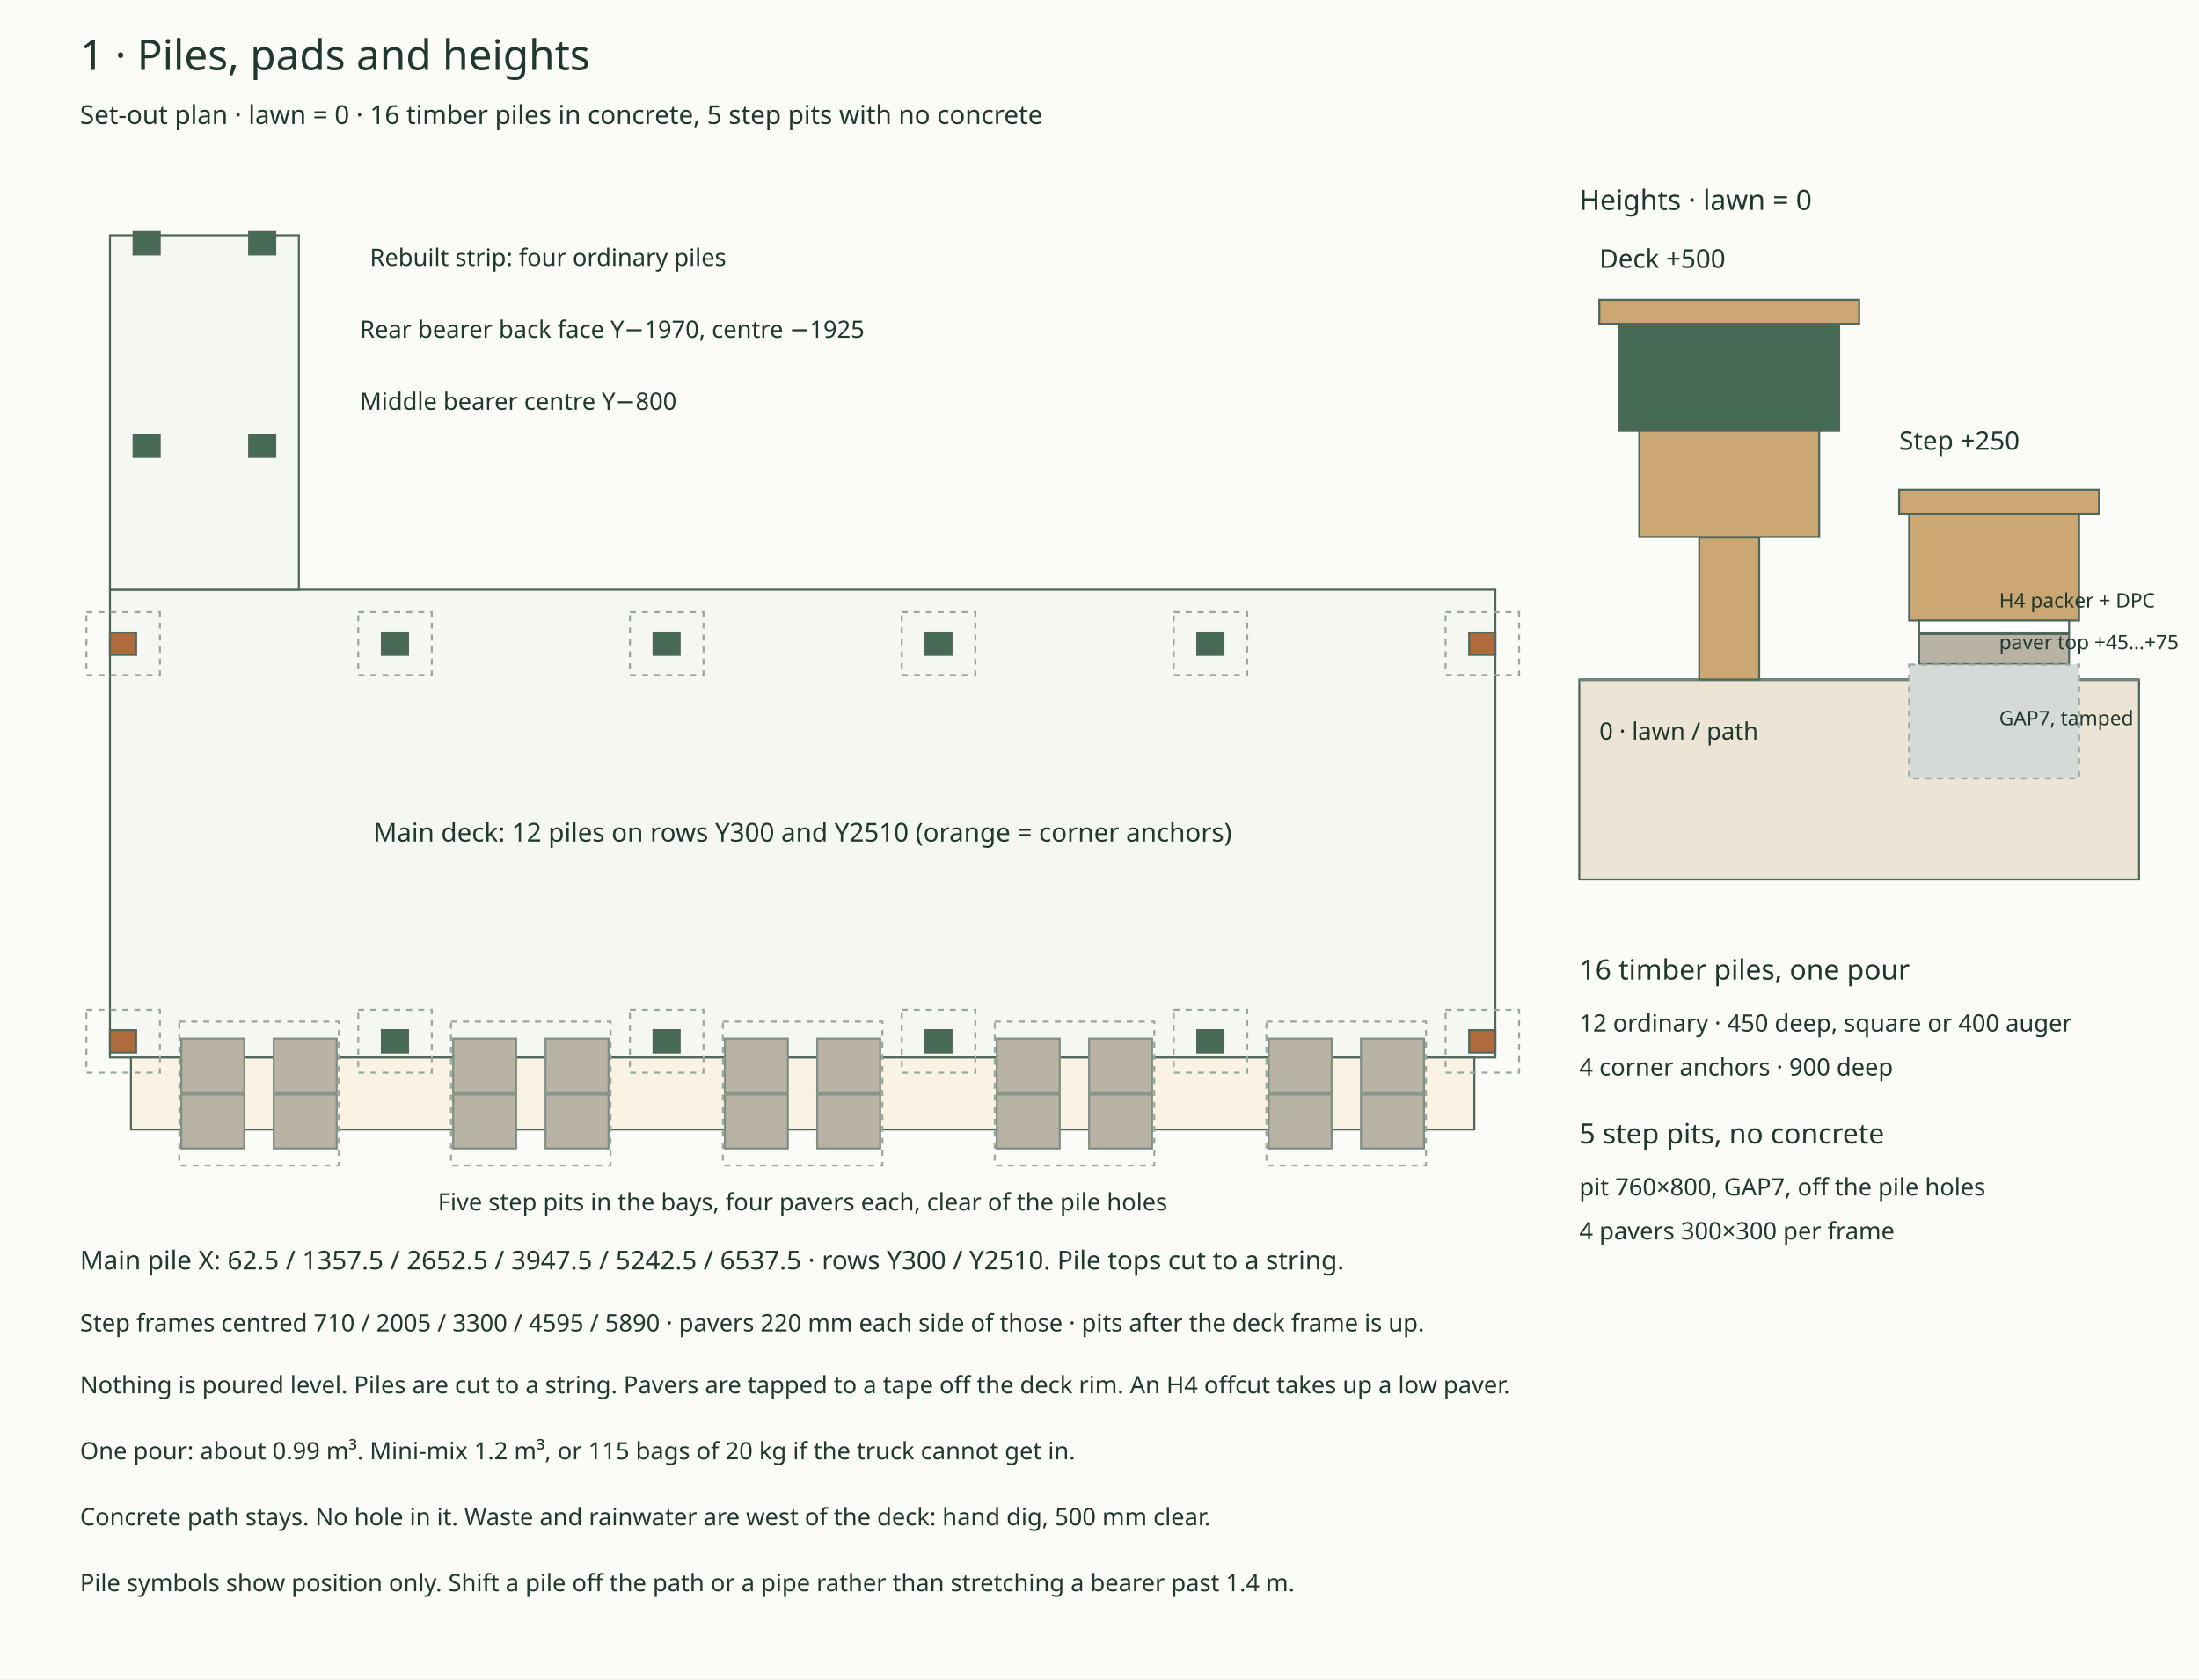
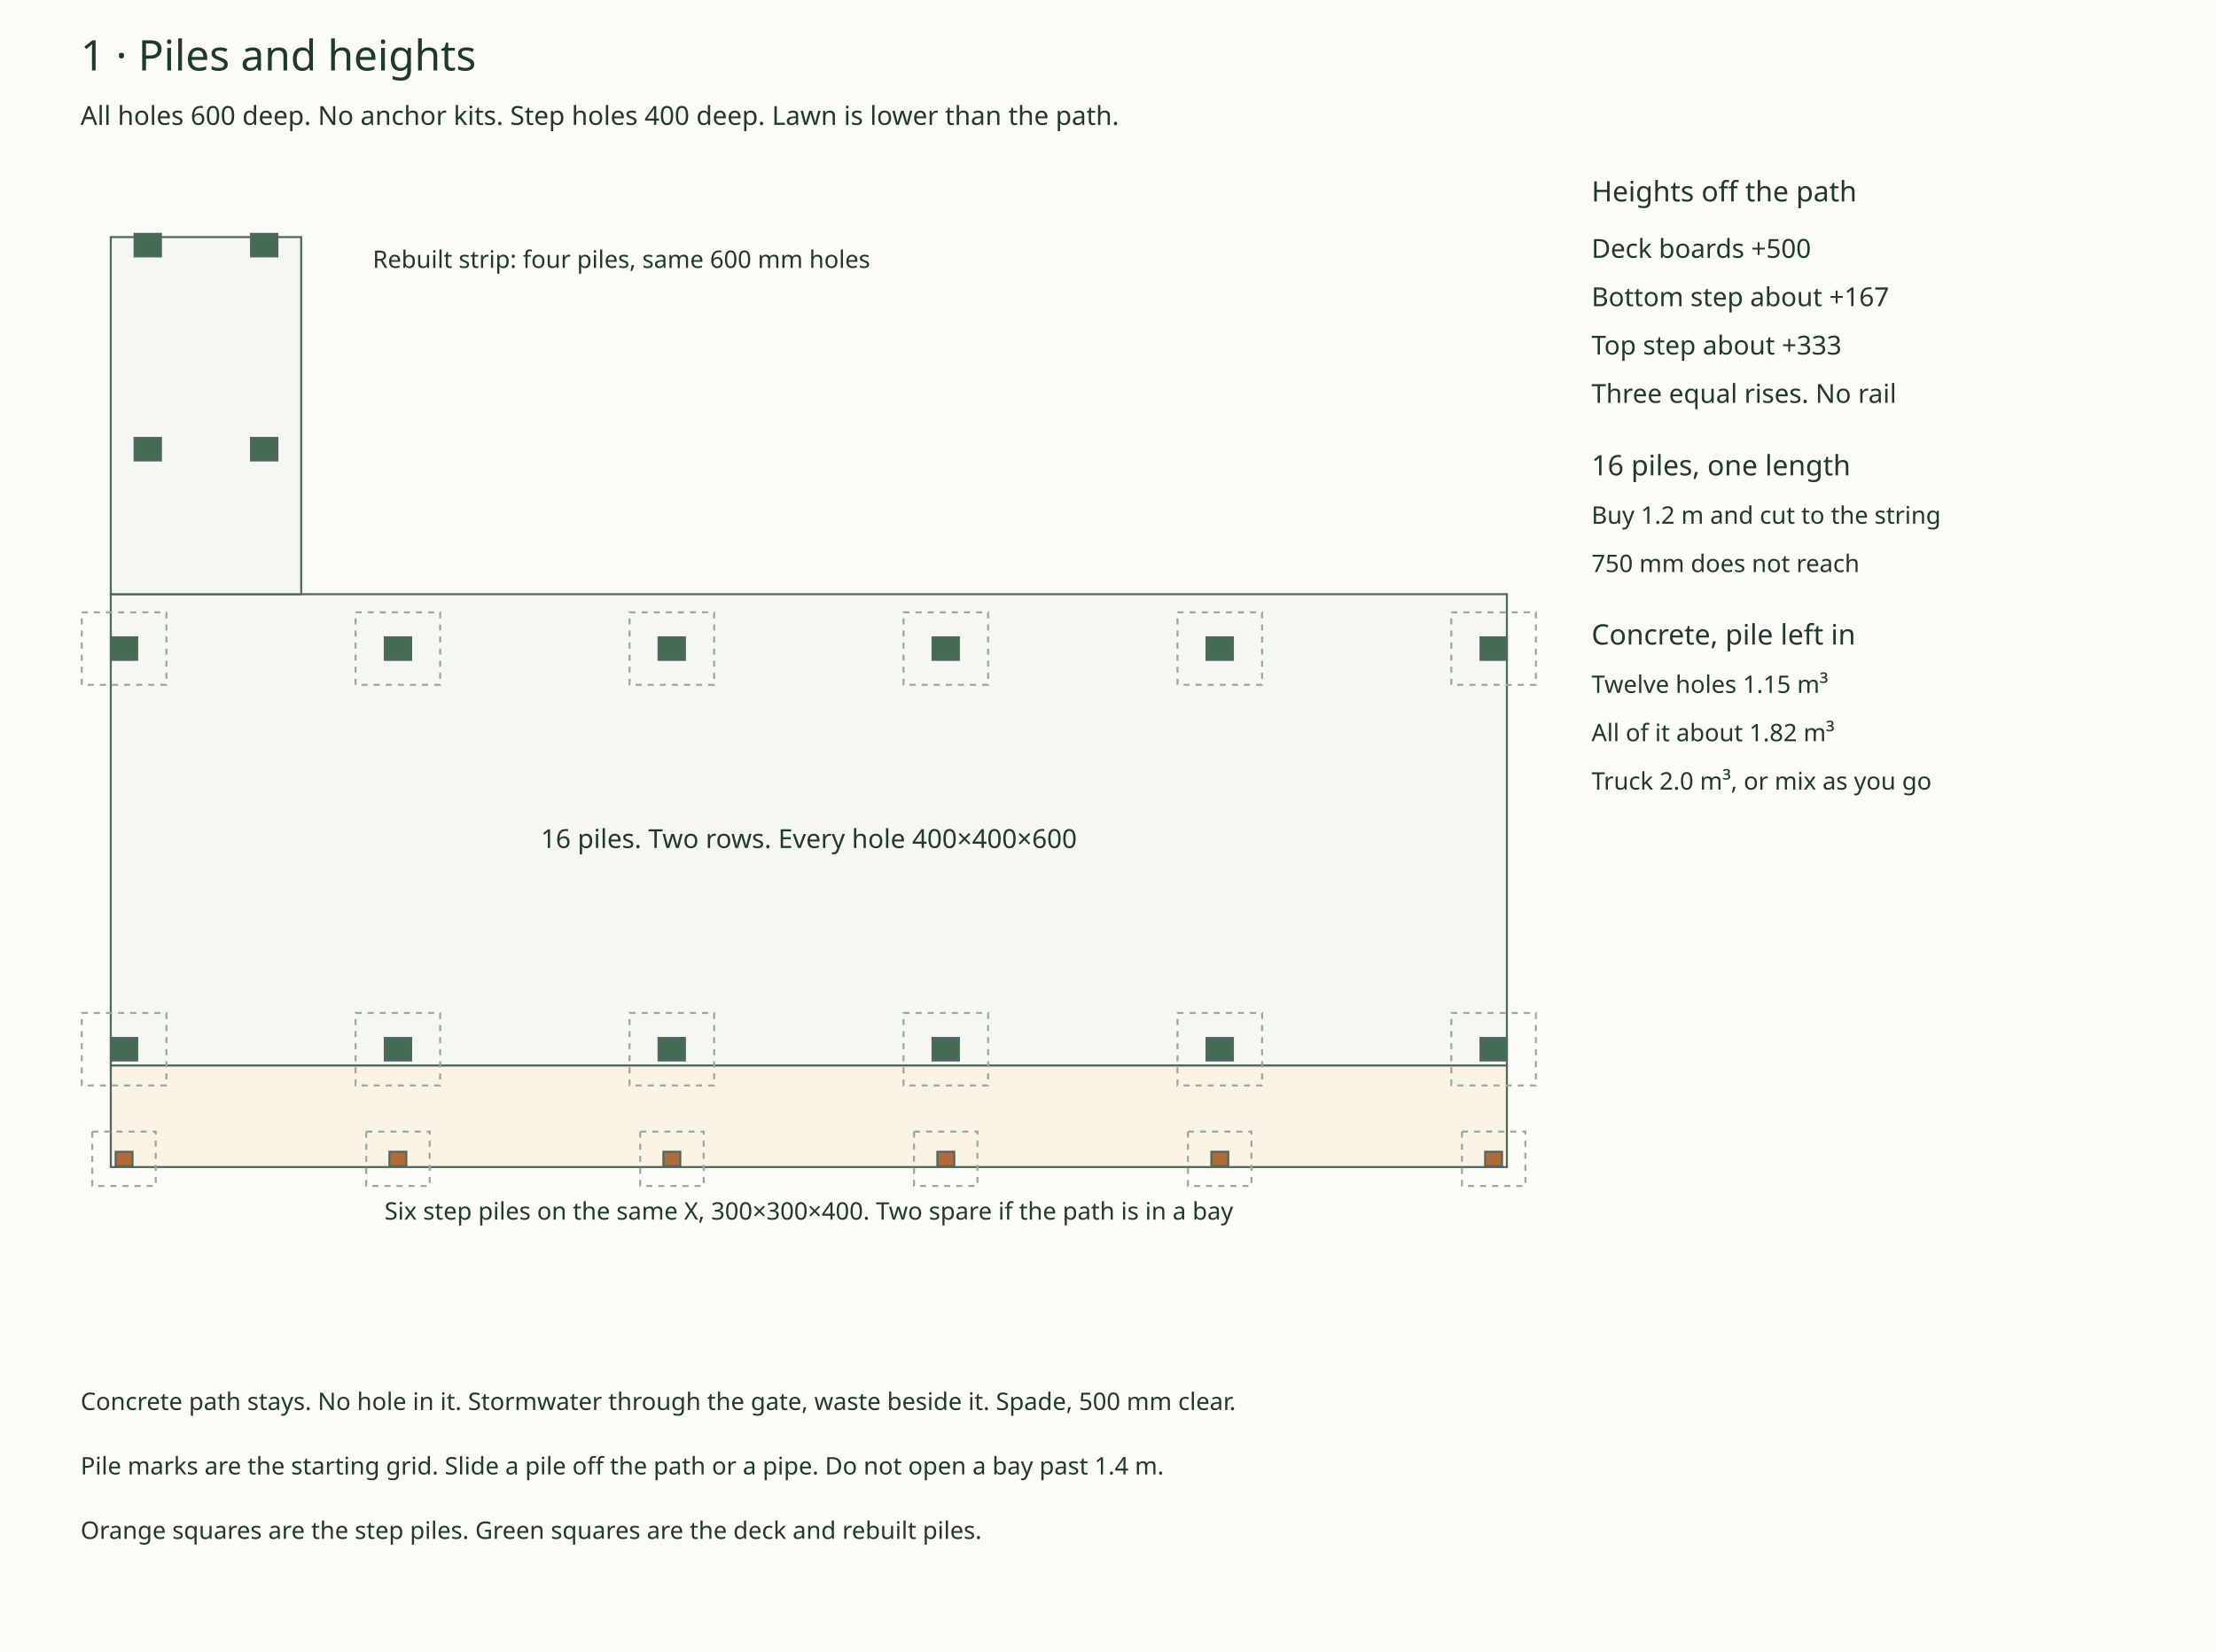
- <svg xmlns="http://www.w3.org/2000/svg" viewBox="0 0 1100 840" role="img" aria-label="Sixteen timber piles with four corner anchors, and five step pits between the pile holes; deck over the concrete path, drains to the west">
+ <svg xmlns="http://www.w3.org/2000/svg" viewBox="0 0 1100 820" role="img" aria-label="Sixteen piles in 600 mm holes and six step piles in 400 mm holes. No anchor piles. Deck over the path.">
  <style>text{font-family:system-ui,sans-serif;fill:#21382f}line{stroke-width:1.5}</style>
-   <rect width="1100" height="840" fill="#fbfbf8" />
-   <text x="40.0" y="35.0" font-size="21" text-anchor="start">1 · Piles, pads and heights</text>
-   <text x="40.0" y="62.0" font-size="13" text-anchor="start">Set-out plan · lawn = 0 · 16 timber piles in concrete, 5 step pits with no concrete</text>
+   <rect width="1100" height="820" fill="#fbfbf8" />
+   <text x="40.0" y="35.0" font-size="21" text-anchor="start">1 · Piles and heights</text>
+   <text x="40.0" y="62.0" font-size="13" text-anchor="start">All holes 600 deep. No anchor kits. Step holes 400 deep. Lawn is lower than the path.</text>
  <rect x="55.0" y="295.0" width="693.0" height="234.0" fill="#f5f7f2" stroke="#52675b" />
  <rect x="55.0" y="117.7" width="94.5" height="177.3" fill="#f5f7f2" stroke="#52675b" />
-   <rect x="65.5" y="529.0" width="672.0" height="36.0" fill="#faf3e4" stroke="#52675b" />
-   <rect x="43.2" y="306.2" width="36.8" height="31.5" fill="none" stroke="#9aa89f" stroke-dasharray="3 3" />
-   <rect x="55.0" y="316.4" width="13.1" height="11.2" fill="#af6b3c" stroke="#52675b" />
-   <rect x="179.2" y="306.2" width="36.8" height="31.5" fill="none" stroke="#9aa89f" stroke-dasharray="3 3" />
+   <rect x="55.0" y="529.0" width="693.0" height="50.4" fill="#faf3e4" stroke="#52675b" />
+   <rect x="40.6" y="304.0" width="42.0" height="36.0" fill="none" stroke="#9aa89f" stroke-dasharray="3 3" />
+   <rect x="55.0" y="316.4" width="13.1" height="11.2" fill="#456b54" stroke="#52675b" />
+   <rect x="176.5" y="304.0" width="42.0" height="36.0" fill="none" stroke="#9aa89f" stroke-dasharray="3 3" />
  <rect x="191.0" y="316.4" width="13.1" height="11.2" fill="#456b54" stroke="#52675b" />
-   <rect x="315.1" y="306.2" width="36.8" height="31.5" fill="none" stroke="#9aa89f" stroke-dasharray="3 3" />
+   <rect x="312.5" y="304.0" width="42.0" height="36.0" fill="none" stroke="#9aa89f" stroke-dasharray="3 3" />
  <rect x="326.9" y="316.4" width="13.1" height="11.2" fill="#456b54" stroke="#52675b" />
-   <rect x="451.1" y="306.2" width="36.8" height="31.5" fill="none" stroke="#9aa89f" stroke-dasharray="3 3" />
+   <rect x="448.5" y="304.0" width="42.0" height="36.0" fill="none" stroke="#9aa89f" stroke-dasharray="3 3" />
  <rect x="462.9" y="316.4" width="13.1" height="11.2" fill="#456b54" stroke="#52675b" />
-   <rect x="587.1" y="306.2" width="36.8" height="31.5" fill="none" stroke="#9aa89f" stroke-dasharray="3 3" />
+   <rect x="584.5" y="304.0" width="42.0" height="36.0" fill="none" stroke="#9aa89f" stroke-dasharray="3 3" />
  <rect x="598.9" y="316.4" width="13.1" height="11.2" fill="#456b54" stroke="#52675b" />
-   <rect x="723.1" y="306.2" width="36.8" height="31.5" fill="none" stroke="#9aa89f" stroke-dasharray="3 3" />
-   <rect x="734.9" y="316.4" width="13.1" height="11.2" fill="#af6b3c" stroke="#52675b" />
-   <rect x="43.2" y="505.1" width="36.8" height="31.5" fill="none" stroke="#9aa89f" stroke-dasharray="3 3" />
-   <rect x="55.0" y="515.3" width="13.1" height="11.2" fill="#af6b3c" stroke="#52675b" />
-   <rect x="179.2" y="505.1" width="36.8" height="31.5" fill="none" stroke="#9aa89f" stroke-dasharray="3 3" />
+   <rect x="720.4" y="304.0" width="42.0" height="36.0" fill="none" stroke="#9aa89f" stroke-dasharray="3 3" />
+   <rect x="734.9" y="316.4" width="13.1" height="11.2" fill="#456b54" stroke="#52675b" />
+   <rect x="40.6" y="502.9" width="42.0" height="36.0" fill="none" stroke="#9aa89f" stroke-dasharray="3 3" />
+   <rect x="55.0" y="515.3" width="13.1" height="11.2" fill="#456b54" stroke="#52675b" />
+   <rect x="176.5" y="502.9" width="42.0" height="36.0" fill="none" stroke="#9aa89f" stroke-dasharray="3 3" />
  <rect x="191.0" y="515.3" width="13.1" height="11.2" fill="#456b54" stroke="#52675b" />
-   <rect x="315.1" y="505.1" width="36.8" height="31.5" fill="none" stroke="#9aa89f" stroke-dasharray="3 3" />
+   <rect x="312.5" y="502.9" width="42.0" height="36.0" fill="none" stroke="#9aa89f" stroke-dasharray="3 3" />
  <rect x="326.9" y="515.3" width="13.1" height="11.2" fill="#456b54" stroke="#52675b" />
-   <rect x="451.1" y="505.1" width="36.8" height="31.5" fill="none" stroke="#9aa89f" stroke-dasharray="3 3" />
+   <rect x="448.5" y="502.9" width="42.0" height="36.0" fill="none" stroke="#9aa89f" stroke-dasharray="3 3" />
  <rect x="462.9" y="515.3" width="13.1" height="11.2" fill="#456b54" stroke="#52675b" />
-   <rect x="587.1" y="505.1" width="36.8" height="31.5" fill="none" stroke="#9aa89f" stroke-dasharray="3 3" />
+   <rect x="584.5" y="502.9" width="42.0" height="36.0" fill="none" stroke="#9aa89f" stroke-dasharray="3 3" />
  <rect x="598.9" y="515.3" width="13.1" height="11.2" fill="#456b54" stroke="#52675b" />
-   <rect x="723.1" y="505.1" width="36.8" height="31.5" fill="none" stroke="#9aa89f" stroke-dasharray="3 3" />
-   <rect x="734.9" y="515.3" width="13.1" height="11.2" fill="#af6b3c" stroke="#52675b" />
+   <rect x="720.4" y="502.9" width="42.0" height="36.0" fill="none" stroke="#9aa89f" stroke-dasharray="3 3" />
+   <rect x="734.9" y="515.3" width="13.1" height="11.2" fill="#456b54" stroke="#52675b" />
  <rect x="66.8" y="116.1" width="13.1" height="11.2" fill="#456b54" stroke="#52675b" />
  <rect x="124.6" y="116.1" width="13.1" height="11.2" fill="#456b54" stroke="#52675b" />
  <rect x="66.8" y="217.4" width="13.1" height="11.2" fill="#456b54" stroke="#52675b" />
  <rect x="124.6" y="217.4" width="13.1" height="11.2" fill="#456b54" stroke="#52675b" />
-   <rect x="89.7" y="511.0" width="79.8" height="72.0" fill="none" stroke="#9aa89f" stroke-dasharray="3 3" />
-   <rect x="90.7" y="519.5" width="31.5" height="27.0" fill="#b9b3a6" stroke="#7f8f86" />
-   <rect x="90.7" y="547.5" width="31.5" height="27.0" fill="#b9b3a6" stroke="#7f8f86" />
-   <rect x="136.9" y="519.5" width="31.5" height="27.0" fill="#b9b3a6" stroke="#7f8f86" />
-   <rect x="136.9" y="547.5" width="31.5" height="27.0" fill="#b9b3a6" stroke="#7f8f86" />
-   <rect x="225.6" y="511.0" width="79.8" height="72.0" fill="none" stroke="#9aa89f" stroke-dasharray="3 3" />
-   <rect x="226.7" y="519.5" width="31.5" height="27.0" fill="#b9b3a6" stroke="#7f8f86" />
-   <rect x="226.7" y="547.5" width="31.5" height="27.0" fill="#b9b3a6" stroke="#7f8f86" />
-   <rect x="272.9" y="519.5" width="31.5" height="27.0" fill="#b9b3a6" stroke="#7f8f86" />
-   <rect x="272.9" y="547.5" width="31.5" height="27.0" fill="#b9b3a6" stroke="#7f8f86" />
-   <rect x="361.6" y="511.0" width="79.8" height="72.0" fill="none" stroke="#9aa89f" stroke-dasharray="3 3" />
-   <rect x="362.6" y="519.5" width="31.5" height="27.0" fill="#b9b3a6" stroke="#7f8f86" />
-   <rect x="362.6" y="547.5" width="31.5" height="27.0" fill="#b9b3a6" stroke="#7f8f86" />
-   <rect x="408.8" y="519.5" width="31.5" height="27.0" fill="#b9b3a6" stroke="#7f8f86" />
-   <rect x="408.8" y="547.5" width="31.5" height="27.0" fill="#b9b3a6" stroke="#7f8f86" />
-   <rect x="497.6" y="511.0" width="79.8" height="72.0" fill="none" stroke="#9aa89f" stroke-dasharray="3 3" />
-   <rect x="498.6" y="519.5" width="31.5" height="27.0" fill="#b9b3a6" stroke="#7f8f86" />
-   <rect x="498.6" y="547.5" width="31.5" height="27.0" fill="#b9b3a6" stroke="#7f8f86" />
-   <rect x="544.8" y="519.5" width="31.5" height="27.0" fill="#b9b3a6" stroke="#7f8f86" />
-   <rect x="544.8" y="547.5" width="31.5" height="27.0" fill="#b9b3a6" stroke="#7f8f86" />
-   <rect x="633.5" y="511.0" width="79.8" height="72.0" fill="none" stroke="#9aa89f" stroke-dasharray="3 3" />
-   <rect x="634.6" y="519.5" width="31.5" height="27.0" fill="#b9b3a6" stroke="#7f8f86" />
-   <rect x="634.6" y="547.5" width="31.5" height="27.0" fill="#b9b3a6" stroke="#7f8f86" />
-   <rect x="680.8" y="519.5" width="31.5" height="27.0" fill="#b9b3a6" stroke="#7f8f86" />
-   <rect x="680.8" y="547.5" width="31.5" height="27.0" fill="#b9b3a6" stroke="#7f8f86" />
-   <text x="185.0" y="133.0" font-size="12" text-anchor="start">Rebuilt strip: four ordinary piles</text>
-   <text x="180.0" y="169.0" font-size="12" text-anchor="start">Rear bearer back face Y−1970, centre −1925</text>
-   <text x="180.0" y="205.0" font-size="12" text-anchor="start">Middle bearer centre Y−800</text>
-   <text x="401.5" y="421.0" font-size="13" text-anchor="middle">Main deck: 12 piles on rows Y300 and Y2510 (orange = corner anchors)</text>
-   <text x="401.5" y="605.5" font-size="12" text-anchor="middle">Five step pits in the bays, four pavers each, clear of the pile holes</text>
-   <text x="790.0" y="105.0" font-size="14" text-anchor="start">Heights · lawn = 0</text>
-   <rect x="790.0" y="340.0" width="280.0" height="100.0" fill="#ece5d6" stroke="#52675b" />
-   <line x1="790.0" y1="340.0" x2="1070.0" y2="340.0" stroke="#71847b" />
-   <rect x="800.0" y="150.0" width="130.0" height="12.0" fill="#cba773" stroke="#52675b" />
-   <rect x="810.0" y="162.2" width="110.0" height="53.2" fill="#456b54" stroke="#52675b" />
-   <rect x="820.0" y="215.4" width="90.0" height="53.2" fill="#cba773" stroke="#52675b" />
-   <rect x="850.0" y="268.9" width="30.0" height="71.0" fill="#cba773" stroke="#52675b" />
-   <rect x="950.0" y="245.0" width="100.0" height="12.0" fill="#cba773" stroke="#52675b" />
-   <rect x="955.0" y="257.2" width="85.0" height="53.2" fill="#cba773" stroke="#52675b" />
-   <rect x="960.0" y="310.4" width="75.0" height="6.0" fill="#fff" stroke="#52675b" />
-   <rect x="960.0" y="317.2" width="75.0" height="15.0" fill="#b9b3a6" stroke="#52675b" />
-   <rect x="955.0" y="332.4" width="85.0" height="57.0" fill="#d6dad7" stroke="#9aa89f" stroke-dasharray="3 3" />
-   <text x="800.0" y="134.0" font-size="13" text-anchor="start">Deck +500</text>
-   <text x="950.0" y="225.0" font-size="13" text-anchor="start">Step +250</text>
-   <text x="800.0" y="370.0" font-size="12" text-anchor="start">0 · lawn / path</text>
-   <text x="1000.0" y="303.9" font-size="10" text-anchor="start">H4 packer + DPC</text>
-   <text x="1000.0" y="324.8" font-size="10" text-anchor="start">paver top +45…+75</text>
-   <text x="1000.0" y="362.8" font-size="10" text-anchor="start">GAP7, tamped</text>
-   <text x="790.0" y="490.0" font-size="14" text-anchor="start">16 timber piles, one pour</text>
-   <text x="790.0" y="516.0" font-size="12" text-anchor="start">12 ordinary · 450 deep, square or 400 auger</text>
-   <text x="790.0" y="538.0" font-size="12" text-anchor="start">4 corner anchors · 900 deep</text>
-   <text x="790.0" y="572.0" font-size="14" text-anchor="start">5 step pits, no concrete</text>
-   <text x="790.0" y="598.0" font-size="12" text-anchor="start">pit 760×800, GAP7, off the pile holes</text>
-   <text x="790.0" y="620.0" font-size="12" text-anchor="start">4 pavers 300×300 per frame</text>
-   <text x="40.0" y="635.0" font-size="13" text-anchor="start">Main pile X: 62.5 / 1357.5 / 2652.5 / 3947.5 / 5242.5 / 6537.5 · rows Y300 / Y2510. Pile tops cut to a string.</text>
-   <text x="40.0" y="666.0" font-size="12" text-anchor="start">Step frames centred 710 / 2005 / 3300 / 4595 / 5890 · pavers 220 mm each side of those · pits after the deck frame is up.</text>
-   <text x="40.0" y="697.0" font-size="12" text-anchor="start">Nothing is poured level. Piles are cut to a string. Pavers are tapped to a tape off the deck rim. An H4 offcut takes up a low paver.</text>
-   <text x="40.0" y="730.0" font-size="12" text-anchor="start">One pour: about 0.99 m³. Mini-mix 1.2 m³, or 115 bags of 20 kg if the truck cannot get in.</text>
-   <text x="40.0" y="763.0" font-size="12" text-anchor="start">Concrete path stays. No hole in it. Waste and rainwater are west of the deck: hand dig, 500 mm clear.</text>
-   <text x="40.0" y="796.0" font-size="12" text-anchor="start">Pile symbols show position only. Shift a pile off the path or a pipe rather than stretching a bearer past 1.4 m.</text>
+   <rect x="45.8" y="561.8" width="31.5" height="27.0" fill="none" stroke="#9aa89f" stroke-dasharray="3 3" />
+   <rect x="57.4" y="571.8" width="8.4" height="7.2" fill="#af6b3c" stroke="#52675b" />
+   <rect x="181.8" y="561.8" width="31.5" height="27.0" fill="none" stroke="#9aa89f" stroke-dasharray="3 3" />
+   <rect x="193.3" y="571.8" width="8.4" height="7.2" fill="#af6b3c" stroke="#52675b" />
+   <rect x="317.8" y="561.8" width="31.5" height="27.0" fill="none" stroke="#9aa89f" stroke-dasharray="3 3" />
+   <rect x="329.3" y="571.8" width="8.4" height="7.2" fill="#af6b3c" stroke="#52675b" />
+   <rect x="453.7" y="561.8" width="31.5" height="27.0" fill="none" stroke="#9aa89f" stroke-dasharray="3 3" />
+   <rect x="465.3" y="571.8" width="8.4" height="7.2" fill="#af6b3c" stroke="#52675b" />
+   <rect x="589.7" y="561.8" width="31.5" height="27.0" fill="none" stroke="#9aa89f" stroke-dasharray="3 3" />
+   <rect x="601.3" y="571.8" width="8.4" height="7.2" fill="#af6b3c" stroke="#52675b" />
+   <rect x="725.7" y="561.8" width="31.5" height="27.0" fill="none" stroke="#9aa89f" stroke-dasharray="3 3" />
+   <rect x="737.2" y="571.8" width="8.4" height="7.2" fill="#af6b3c" stroke="#52675b" />
+   <text x="185.0" y="133.0" font-size="12" text-anchor="start">Rebuilt strip: four piles, same 600 mm holes</text>
+   <text x="401.5" y="421.0" font-size="13" text-anchor="middle">16 piles. Two rows. Every hole 400×400×600</text>
+   <text x="401.5" y="605.5" font-size="12" text-anchor="middle">Six step piles on the same X, 300×300×400. Two spare if the path is in a bay</text>
+   <text x="790.0" y="100.0" font-size="14" text-anchor="start">Heights off the path</text>
+   <text x="790.0" y="128.0" font-size="13" text-anchor="start">Deck boards +500</text>
+   <text x="790.0" y="152.0" font-size="13" text-anchor="start">Bottom step about +167</text>
+   <text x="790.0" y="176.0" font-size="13" text-anchor="start">Top step about +333</text>
+   <text x="790.0" y="200.0" font-size="13" text-anchor="start">Three equal rises. No rail</text>
+   <text x="790.0" y="236.0" font-size="14" text-anchor="start">16 piles, one length</text>
+   <text x="790.0" y="260.0" font-size="12" text-anchor="start">Buy 1.2 m and cut to the string</text>
+   <text x="790.0" y="284.0" font-size="12" text-anchor="start">750 mm does not reach</text>
+   <text x="790.0" y="320.0" font-size="14" text-anchor="start">Concrete, pile left in</text>
+   <text x="790.0" y="344.0" font-size="12" text-anchor="start">Twelve holes 1.15 m³</text>
+   <text x="790.0" y="368.0" font-size="12" text-anchor="start">All of it about 1.82 m³</text>
+   <text x="790.0" y="392.0" font-size="12" text-anchor="start">Truck 2.0 m³, or mix as you go</text>
+   <text x="40.0" y="700.0" font-size="12" text-anchor="start">Concrete path stays. No hole in it. Stormwater through the gate, waste beside it. Spade, 500 mm clear.</text>
+   <text x="40.0" y="732.0" font-size="12" text-anchor="start">Pile marks are the starting grid. Slide a pile off the path or a pipe. Do not open a bay past 1.4 m.</text>
+   <text x="40.0" y="764.0" font-size="12" text-anchor="start">Orange squares are the step piles. Green squares are the deck and rebuilt piles.</text>
</svg>
